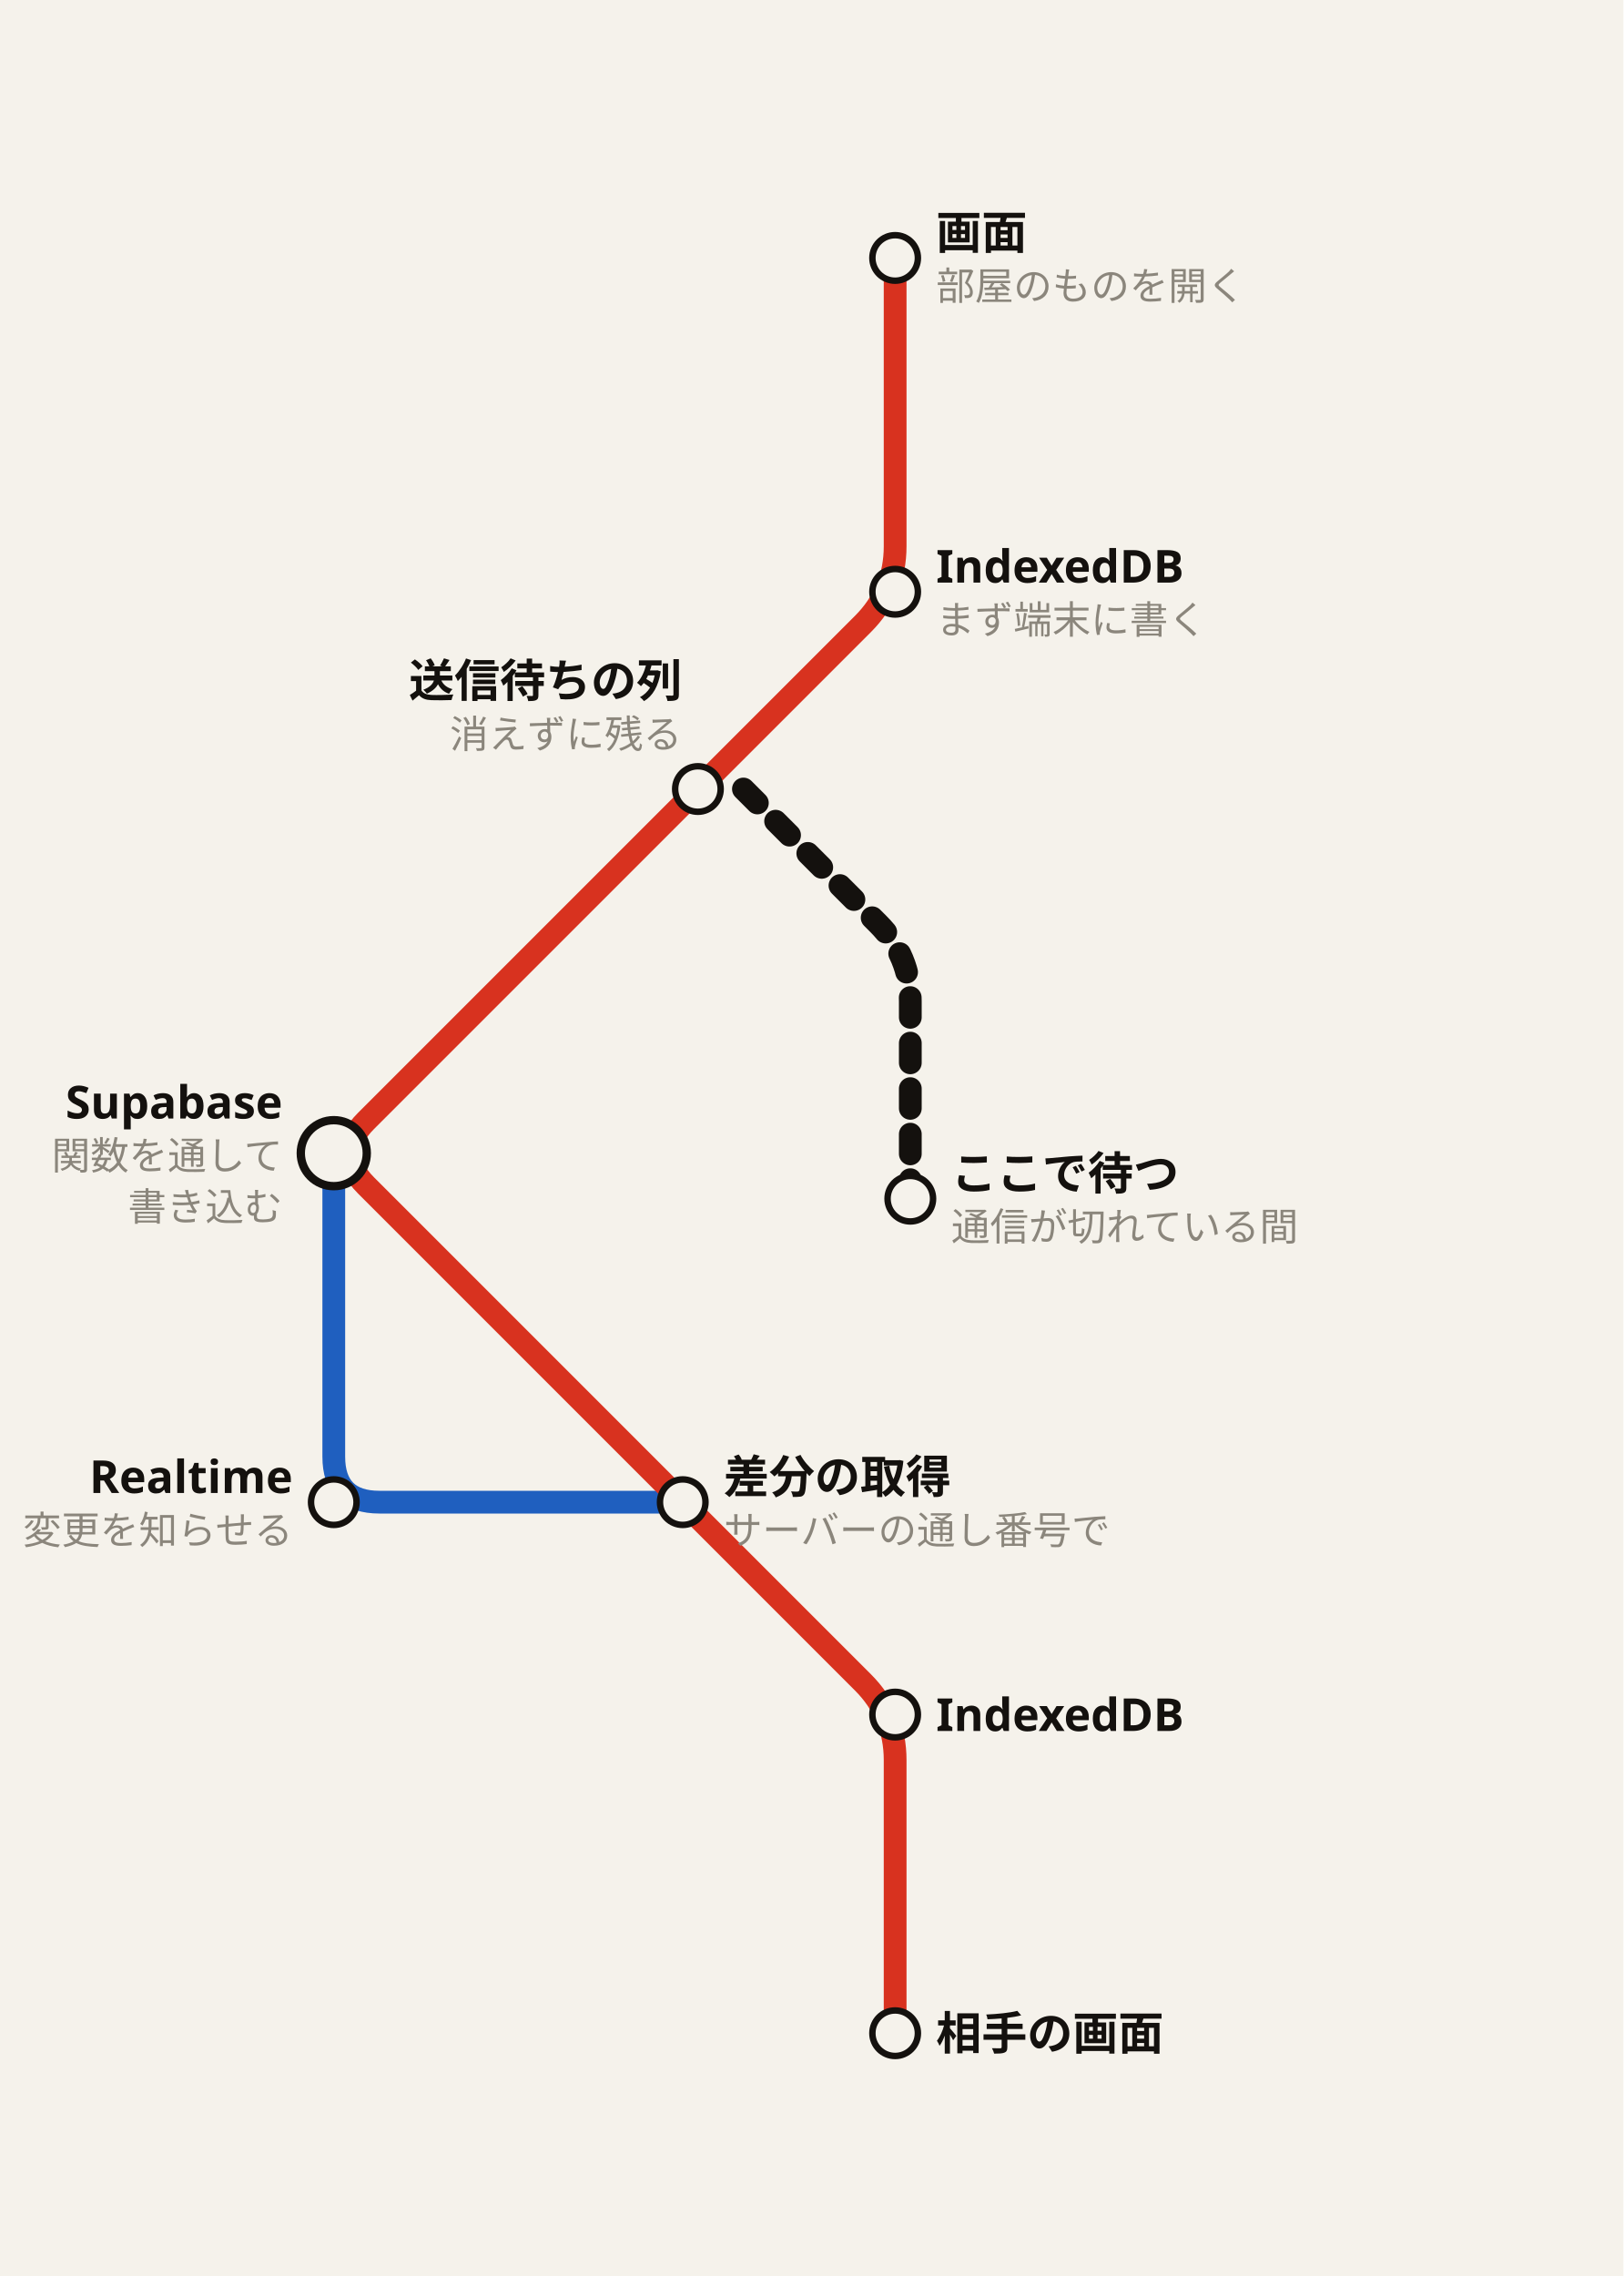
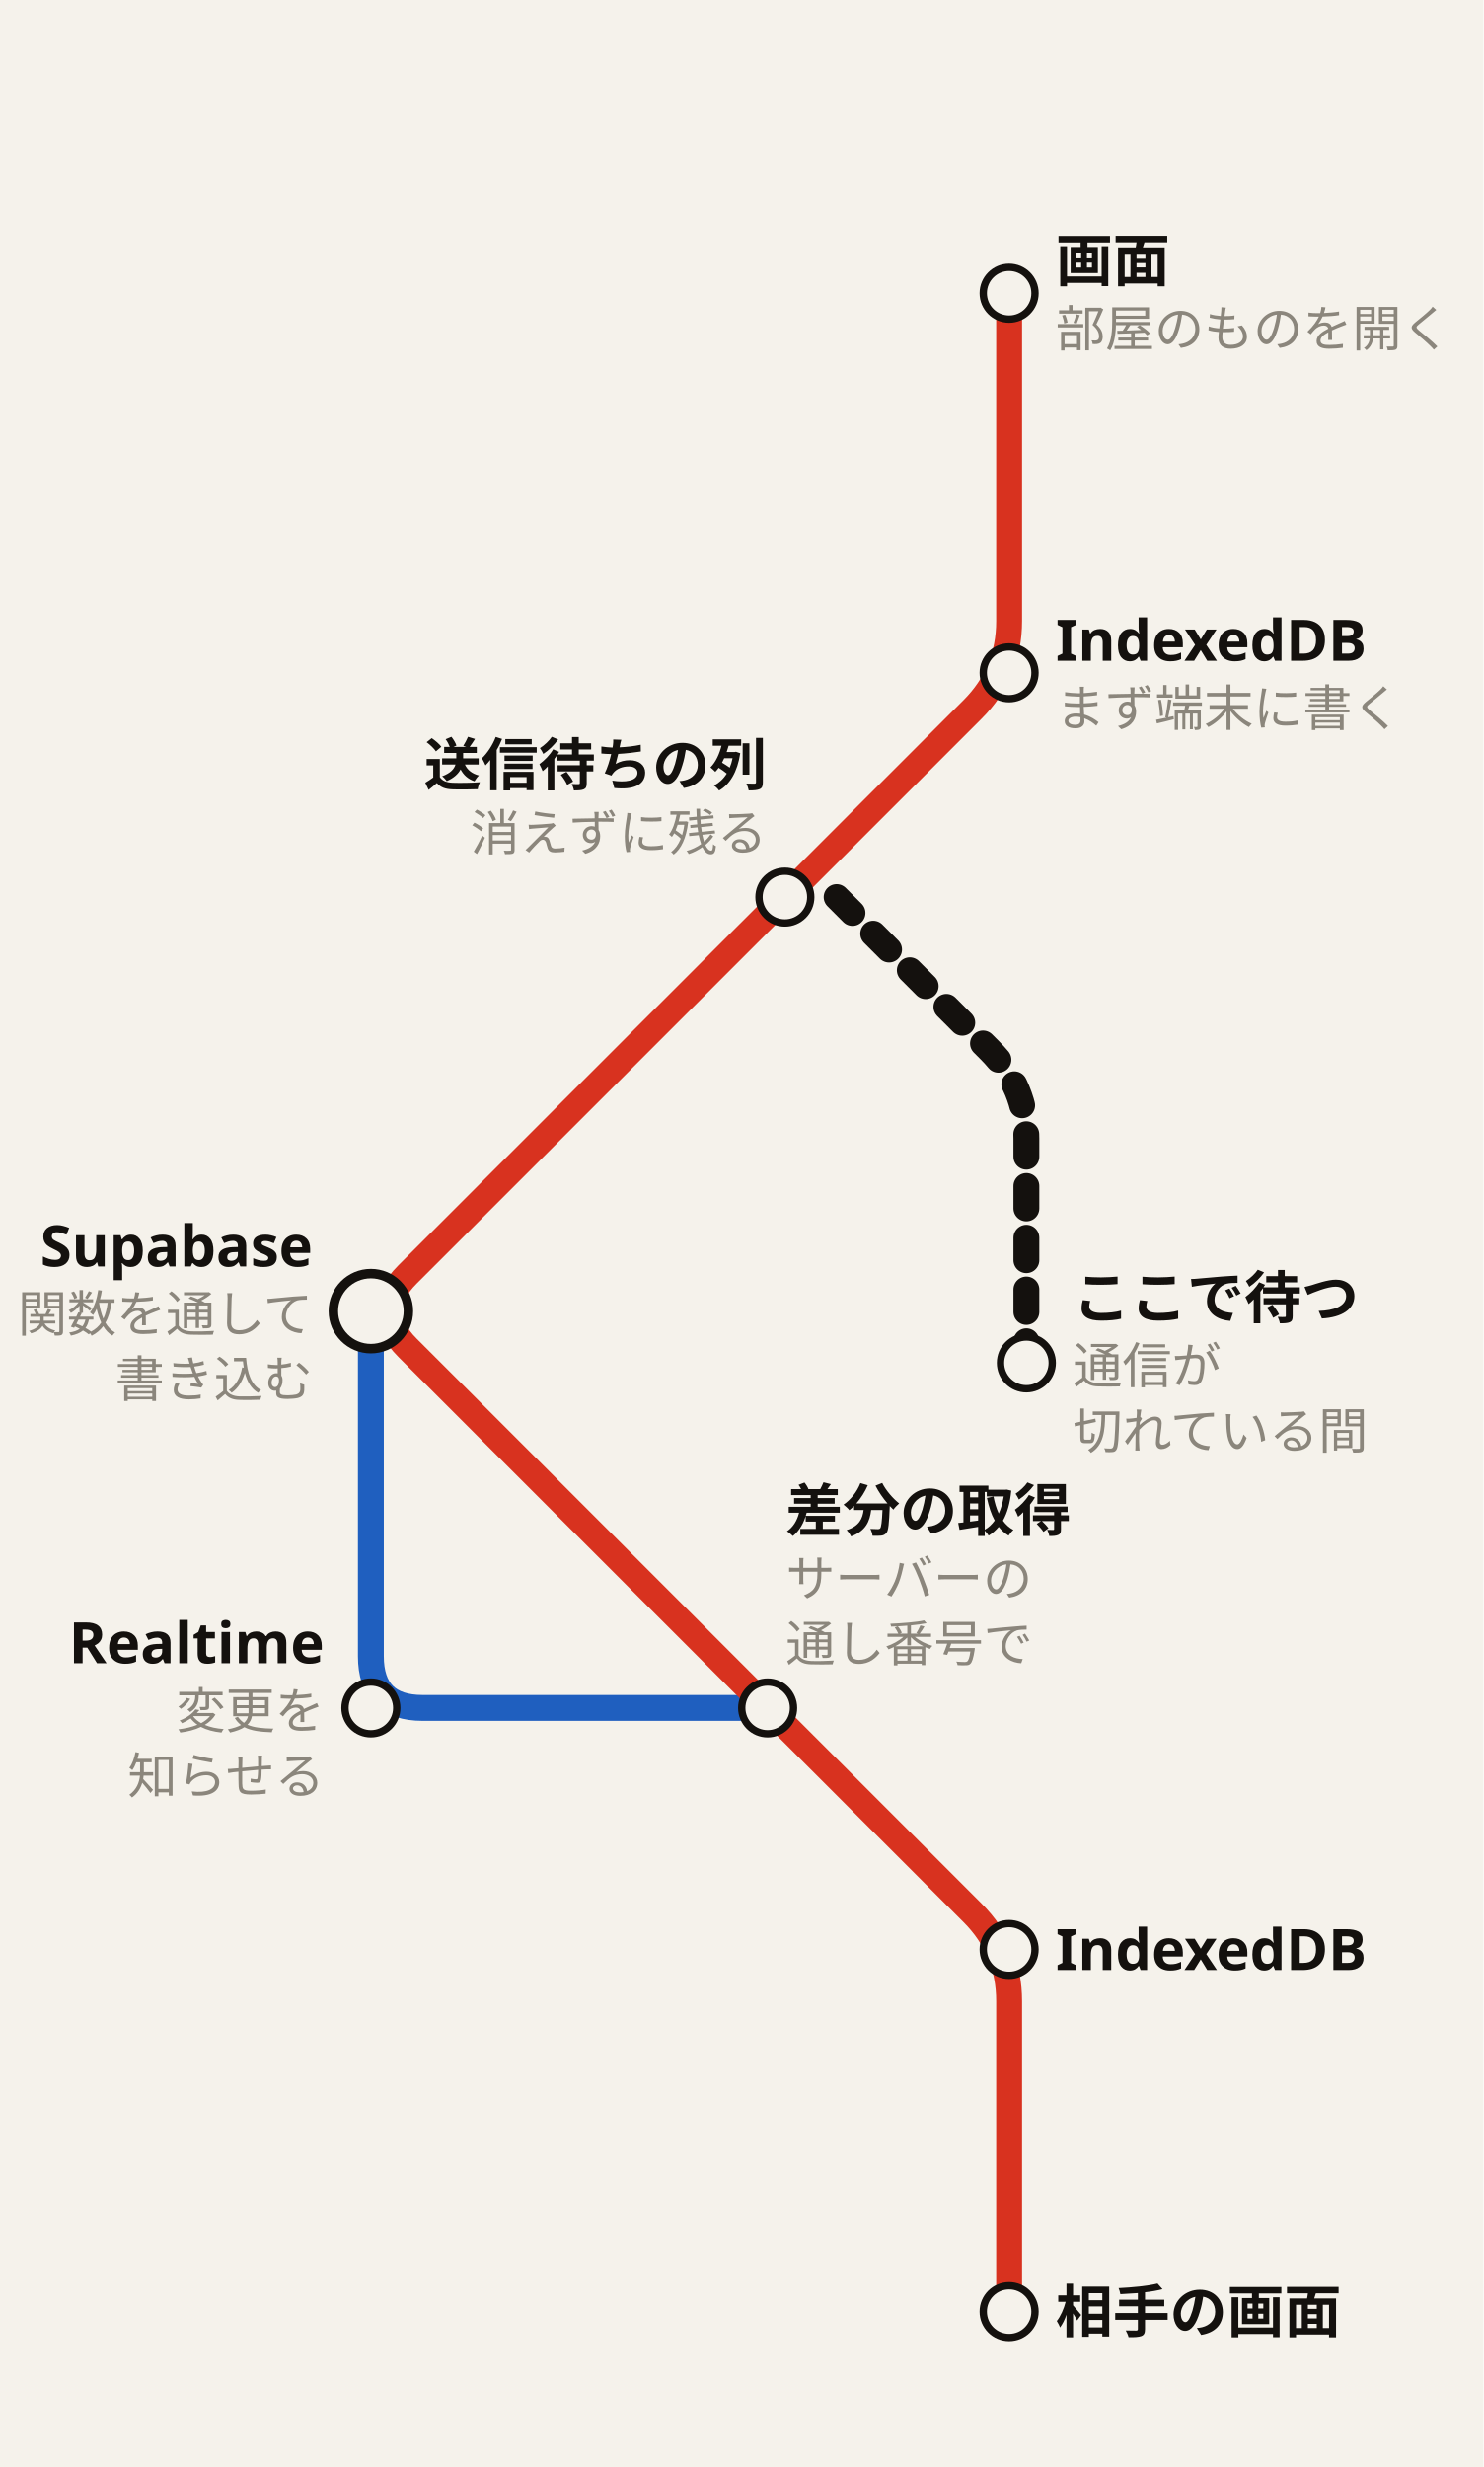
- <svg xmlns="http://www.w3.org/2000/svg" viewBox="0 0 214 300" role="img">
-   <rect x="0" y="0" width="214" height="300" fill="#f5f2eb" />
-   <path d="M98.000 104.000 L115.757 121.757 Q120.000 126.000 120.000 132.000 L120.000 158.000" fill="none" stroke="#14110e" stroke-width="3.0" stroke-linejoin="round" stroke-linecap="round" stroke-dasharray="2.6 3.4" />
-   <path d="M44.000 152.000 L44.000 192.000 Q44.000 198.000 50.000 198.000 L90.000 198.000" fill="none" stroke="#1f5fbf" stroke-width="3.0" stroke-linejoin="round" stroke-linecap="round" />
-   <path d="M118.000 34.000 L118.000 72.000 Q118.000 78.000 113.757 82.243 L96.243 99.757 Q92.000 104.000 87.757 108.243 L48.243 147.757 Q44.000 152.000 48.243 156.243 L85.757 193.757 Q90.000 198.000 94.243 202.243 L113.757 221.757 Q118.000 226.000 118.000 232.000 L118.000 268.000" fill="none" stroke="#d8321f" stroke-width="3.0" stroke-linejoin="round" stroke-linecap="round" />
-   <circle cx="118.00" cy="34.00" r="3.00" fill="#f5f2eb" stroke="#14110e" stroke-width="0.85" />
-   <text x="123.400" y="32.794" font-family="'Zen Kaku Gothic New','Yu Gothic',sans-serif" font-size="6.0" font-weight="700" text-anchor="start" fill="#14110e">画面</text>
-   <text x="123.400" y="39.526" font-family="'Zen Kaku Gothic New','Yu Gothic',sans-serif" font-size="5.1" font-weight="400" text-anchor="start" fill="#8b867c">部屋のものを開く</text>
-   <circle cx="118.00" cy="78.00" r="3.00" fill="#f5f2eb" stroke="#14110e" stroke-width="0.85" />
-   <text x="123.400" y="76.794" font-family="'Zen Kaku Gothic New','Yu Gothic',sans-serif" font-size="6.0" font-weight="700" text-anchor="start" fill="#14110e">IndexedDB</text>
-   <text x="123.400" y="83.526" font-family="'Zen Kaku Gothic New','Yu Gothic',sans-serif" font-size="5.1" font-weight="400" text-anchor="start" fill="#8b867c">まず端末に書く</text>
-   <circle cx="92.00" cy="104.00" r="3.00" fill="#f5f2eb" stroke="#14110e" stroke-width="0.85" />
-   <text x="89.900" y="91.868" font-family="'Zen Kaku Gothic New','Yu Gothic',sans-serif" font-size="6.0" font-weight="700" text-anchor="end" fill="#14110e">送信待ちの列</text>
-   <text x="89.900" y="98.600" font-family="'Zen Kaku Gothic New','Yu Gothic',sans-serif" font-size="5.1" font-weight="400" text-anchor="end" fill="#8b867c">消えずに残る</text>
-   <circle cx="120.00" cy="158.00" r="3.00" fill="#f5f2eb" stroke="#14110e" stroke-width="0.85" />
-   <text x="125.400" y="156.794" font-family="'Zen Kaku Gothic New','Yu Gothic',sans-serif" font-size="6.0" font-weight="700" text-anchor="start" fill="#14110e">ここで待つ</text>
-   <text x="125.400" y="163.526" font-family="'Zen Kaku Gothic New','Yu Gothic',sans-serif" font-size="5.1" font-weight="400" text-anchor="start" fill="#8b867c">通信が切れている間</text>
-   <circle cx="44.00" cy="152.00" r="4.35" fill="#f5f2eb" stroke="#14110e" stroke-width="1.1" />
-   <text x="37.250" y="147.428" font-family="'Zen Kaku Gothic New','Yu Gothic',sans-serif" font-size="6.0" font-weight="700" text-anchor="end" fill="#14110e">Supabase</text>
-   <text x="37.250" y="154.160" font-family="'Zen Kaku Gothic New','Yu Gothic',sans-serif" font-size="5.1" font-weight="400" text-anchor="end" fill="#8b867c">関数を通して</text>
-   <text x="37.250" y="160.892" font-family="'Zen Kaku Gothic New','Yu Gothic',sans-serif" font-size="5.1" font-weight="400" text-anchor="end" fill="#8b867c">書き込む</text>
-   <circle cx="44.00" cy="198.00" r="3.00" fill="#f5f2eb" stroke="#14110e" stroke-width="0.85" />
-   <text x="38.600" y="196.794" font-family="'Zen Kaku Gothic New','Yu Gothic',sans-serif" font-size="6.0" font-weight="700" text-anchor="end" fill="#14110e">Realtime</text>
-   <text x="38.600" y="203.526" font-family="'Zen Kaku Gothic New','Yu Gothic',sans-serif" font-size="5.1" font-weight="400" text-anchor="end" fill="#8b867c">変更を知らせる</text>
-   <circle cx="90.00" cy="198.00" r="3.00" fill="#f5f2eb" stroke="#14110e" stroke-width="0.85" />
-   <text x="95.400" y="196.794" font-family="'Zen Kaku Gothic New','Yu Gothic',sans-serif" font-size="6.0" font-weight="700" text-anchor="start" fill="#14110e">差分の取得</text>
-   <text x="95.400" y="203.526" font-family="'Zen Kaku Gothic New','Yu Gothic',sans-serif" font-size="5.1" font-weight="400" text-anchor="start" fill="#8b867c">サーバーの通し番号で</text>
-   <circle cx="118.00" cy="226.00" r="3.00" fill="#f5f2eb" stroke="#14110e" stroke-width="0.85" />
-   <text x="123.400" y="228.160" font-family="'Zen Kaku Gothic New','Yu Gothic',sans-serif" font-size="6.0" font-weight="700" text-anchor="start" fill="#14110e">IndexedDB</text>
-   <circle cx="118.00" cy="268.00" r="3.00" fill="#f5f2eb" stroke="#14110e" stroke-width="0.85" />
-   <text x="123.400" y="270.160" font-family="'Zen Kaku Gothic New','Yu Gothic',sans-serif" font-size="6.0" font-weight="700" text-anchor="start" fill="#14110e">相手の画面</text>
+ <svg xmlns="http://www.w3.org/2000/svg" viewBox="0 0 172 286" role="img">
+   <rect x="0" y="0" width="172" height="286" fill="#f5f2eb" />
+   <path d="M97.000 104.000 L114.757 121.757 Q119.000 126.000 119.000 132.000 L119.000 158.000" fill="none" stroke="#14110e" stroke-width="3.0" stroke-linejoin="round" stroke-linecap="round" stroke-dasharray="2.6 3.4" />
+   <path d="M43.000 152.000 L43.000 192.000 Q43.000 198.000 49.000 198.000 L89.000 198.000" fill="none" stroke="#1f5fbf" stroke-width="3.0" stroke-linejoin="round" stroke-linecap="round" />
+   <path d="M117.000 34.000 L117.000 72.000 Q117.000 78.000 112.757 82.243 L95.243 99.757 Q91.000 104.000 86.757 108.243 L47.243 147.757 Q43.000 152.000 47.243 156.243 L84.757 193.757 Q89.000 198.000 93.243 202.243 L112.757 221.757 Q117.000 226.000 117.000 232.000 L117.000 268.000" fill="none" stroke="#d8321f" stroke-width="3.0" stroke-linejoin="round" stroke-linecap="round" />
+   <circle cx="117.00" cy="34.00" r="3.00" fill="#f5f2eb" stroke="#14110e" stroke-width="0.85" />
+   <text x="122.400" y="32.604" font-family="'Zen Kaku Gothic New','Yu Gothic',sans-serif" font-size="6.622" font-weight="700" text-anchor="start" fill="#14110e">画面</text>
+   <text x="122.400" y="40.164" font-family="'Zen Kaku Gothic New','Yu Gothic',sans-serif" font-size="5.728" font-weight="400" text-anchor="start" fill="#8b867c">部屋のものを開く</text>
+   <circle cx="117.00" cy="78.00" r="3.00" fill="#f5f2eb" stroke="#14110e" stroke-width="0.85" />
+   <text x="122.400" y="76.604" font-family="'Zen Kaku Gothic New','Yu Gothic',sans-serif" font-size="6.622" font-weight="700" text-anchor="start" fill="#14110e">IndexedDB</text>
+   <text x="122.400" y="84.164" font-family="'Zen Kaku Gothic New','Yu Gothic',sans-serif" font-size="5.728" font-weight="400" text-anchor="start" fill="#8b867c">まず端末に書く</text>
+   <circle cx="91.00" cy="104.00" r="3.00" fill="#f5f2eb" stroke="#14110e" stroke-width="0.85" />
+   <text x="88.900" y="91.040" font-family="'Zen Kaku Gothic New','Yu Gothic',sans-serif" font-size="6.622" font-weight="700" text-anchor="end" fill="#14110e">送信待ちの列</text>
+   <text x="88.900" y="98.600" font-family="'Zen Kaku Gothic New','Yu Gothic',sans-serif" font-size="5.728" font-weight="400" text-anchor="end" fill="#8b867c">消えずに残る</text>
+   <circle cx="119.00" cy="158.00" r="3.00" fill="#f5f2eb" stroke="#14110e" stroke-width="0.85" />
+   <text x="124.400" y="152.823" font-family="'Zen Kaku Gothic New','Yu Gothic',sans-serif" font-size="6.622" font-weight="700" text-anchor="start" fill="#14110e">ここで待つ</text>
+   <text x="124.400" y="160.384" font-family="'Zen Kaku Gothic New','Yu Gothic',sans-serif" font-size="5.728" font-weight="400" text-anchor="start" fill="#8b867c">通信が</text>
+   <text x="124.400" y="167.944" font-family="'Zen Kaku Gothic New','Yu Gothic',sans-serif" font-size="5.728" font-weight="400" text-anchor="start" fill="#8b867c">切れている間</text>
+   <circle cx="43.00" cy="152.00" r="4.35" fill="#f5f2eb" stroke="#14110e" stroke-width="1.1" />
+   <text x="36.250" y="146.823" font-family="'Zen Kaku Gothic New','Yu Gothic',sans-serif" font-size="6.622" font-weight="700" text-anchor="end" fill="#14110e">Supabase</text>
+   <text x="36.250" y="154.384" font-family="'Zen Kaku Gothic New','Yu Gothic',sans-serif" font-size="5.728" font-weight="400" text-anchor="end" fill="#8b867c">関数を通して</text>
+   <text x="36.250" y="161.944" font-family="'Zen Kaku Gothic New','Yu Gothic',sans-serif" font-size="5.728" font-weight="400" text-anchor="end" fill="#8b867c">書き込む</text>
+   <circle cx="43.00" cy="198.00" r="3.00" fill="#f5f2eb" stroke="#14110e" stroke-width="0.85" />
+   <text x="37.600" y="192.823" font-family="'Zen Kaku Gothic New','Yu Gothic',sans-serif" font-size="6.622" font-weight="700" text-anchor="end" fill="#14110e">Realtime</text>
+   <text x="37.600" y="200.384" font-family="'Zen Kaku Gothic New','Yu Gothic',sans-serif" font-size="5.728" font-weight="400" text-anchor="end" fill="#8b867c">変更を</text>
+   <text x="37.600" y="207.944" font-family="'Zen Kaku Gothic New','Yu Gothic',sans-serif" font-size="5.728" font-weight="400" text-anchor="end" fill="#8b867c">知らせる</text>
+   <circle cx="89.00" cy="198.00" r="3.00" fill="#f5f2eb" stroke="#14110e" stroke-width="0.85" />
+   <text x="91.100" y="177.479" font-family="'Zen Kaku Gothic New','Yu Gothic',sans-serif" font-size="6.622" font-weight="700" text-anchor="start" fill="#14110e">差分の取得</text>
+   <text x="91.100" y="185.040" font-family="'Zen Kaku Gothic New','Yu Gothic',sans-serif" font-size="5.728" font-weight="400" text-anchor="start" fill="#8b867c">サーバーの</text>
+   <text x="91.100" y="192.600" font-family="'Zen Kaku Gothic New','Yu Gothic',sans-serif" font-size="5.728" font-weight="400" text-anchor="start" fill="#8b867c">通し番号で</text>
+   <circle cx="117.00" cy="226.00" r="3.00" fill="#f5f2eb" stroke="#14110e" stroke-width="0.85" />
+   <text x="122.400" y="228.384" font-family="'Zen Kaku Gothic New','Yu Gothic',sans-serif" font-size="6.622" font-weight="700" text-anchor="start" fill="#14110e">IndexedDB</text>
+   <circle cx="117.00" cy="268.00" r="3.00" fill="#f5f2eb" stroke="#14110e" stroke-width="0.85" />
+   <text x="122.400" y="270.384" font-family="'Zen Kaku Gothic New','Yu Gothic',sans-serif" font-size="6.622" font-weight="700" text-anchor="start" fill="#14110e">相手の画面</text>
</svg>
